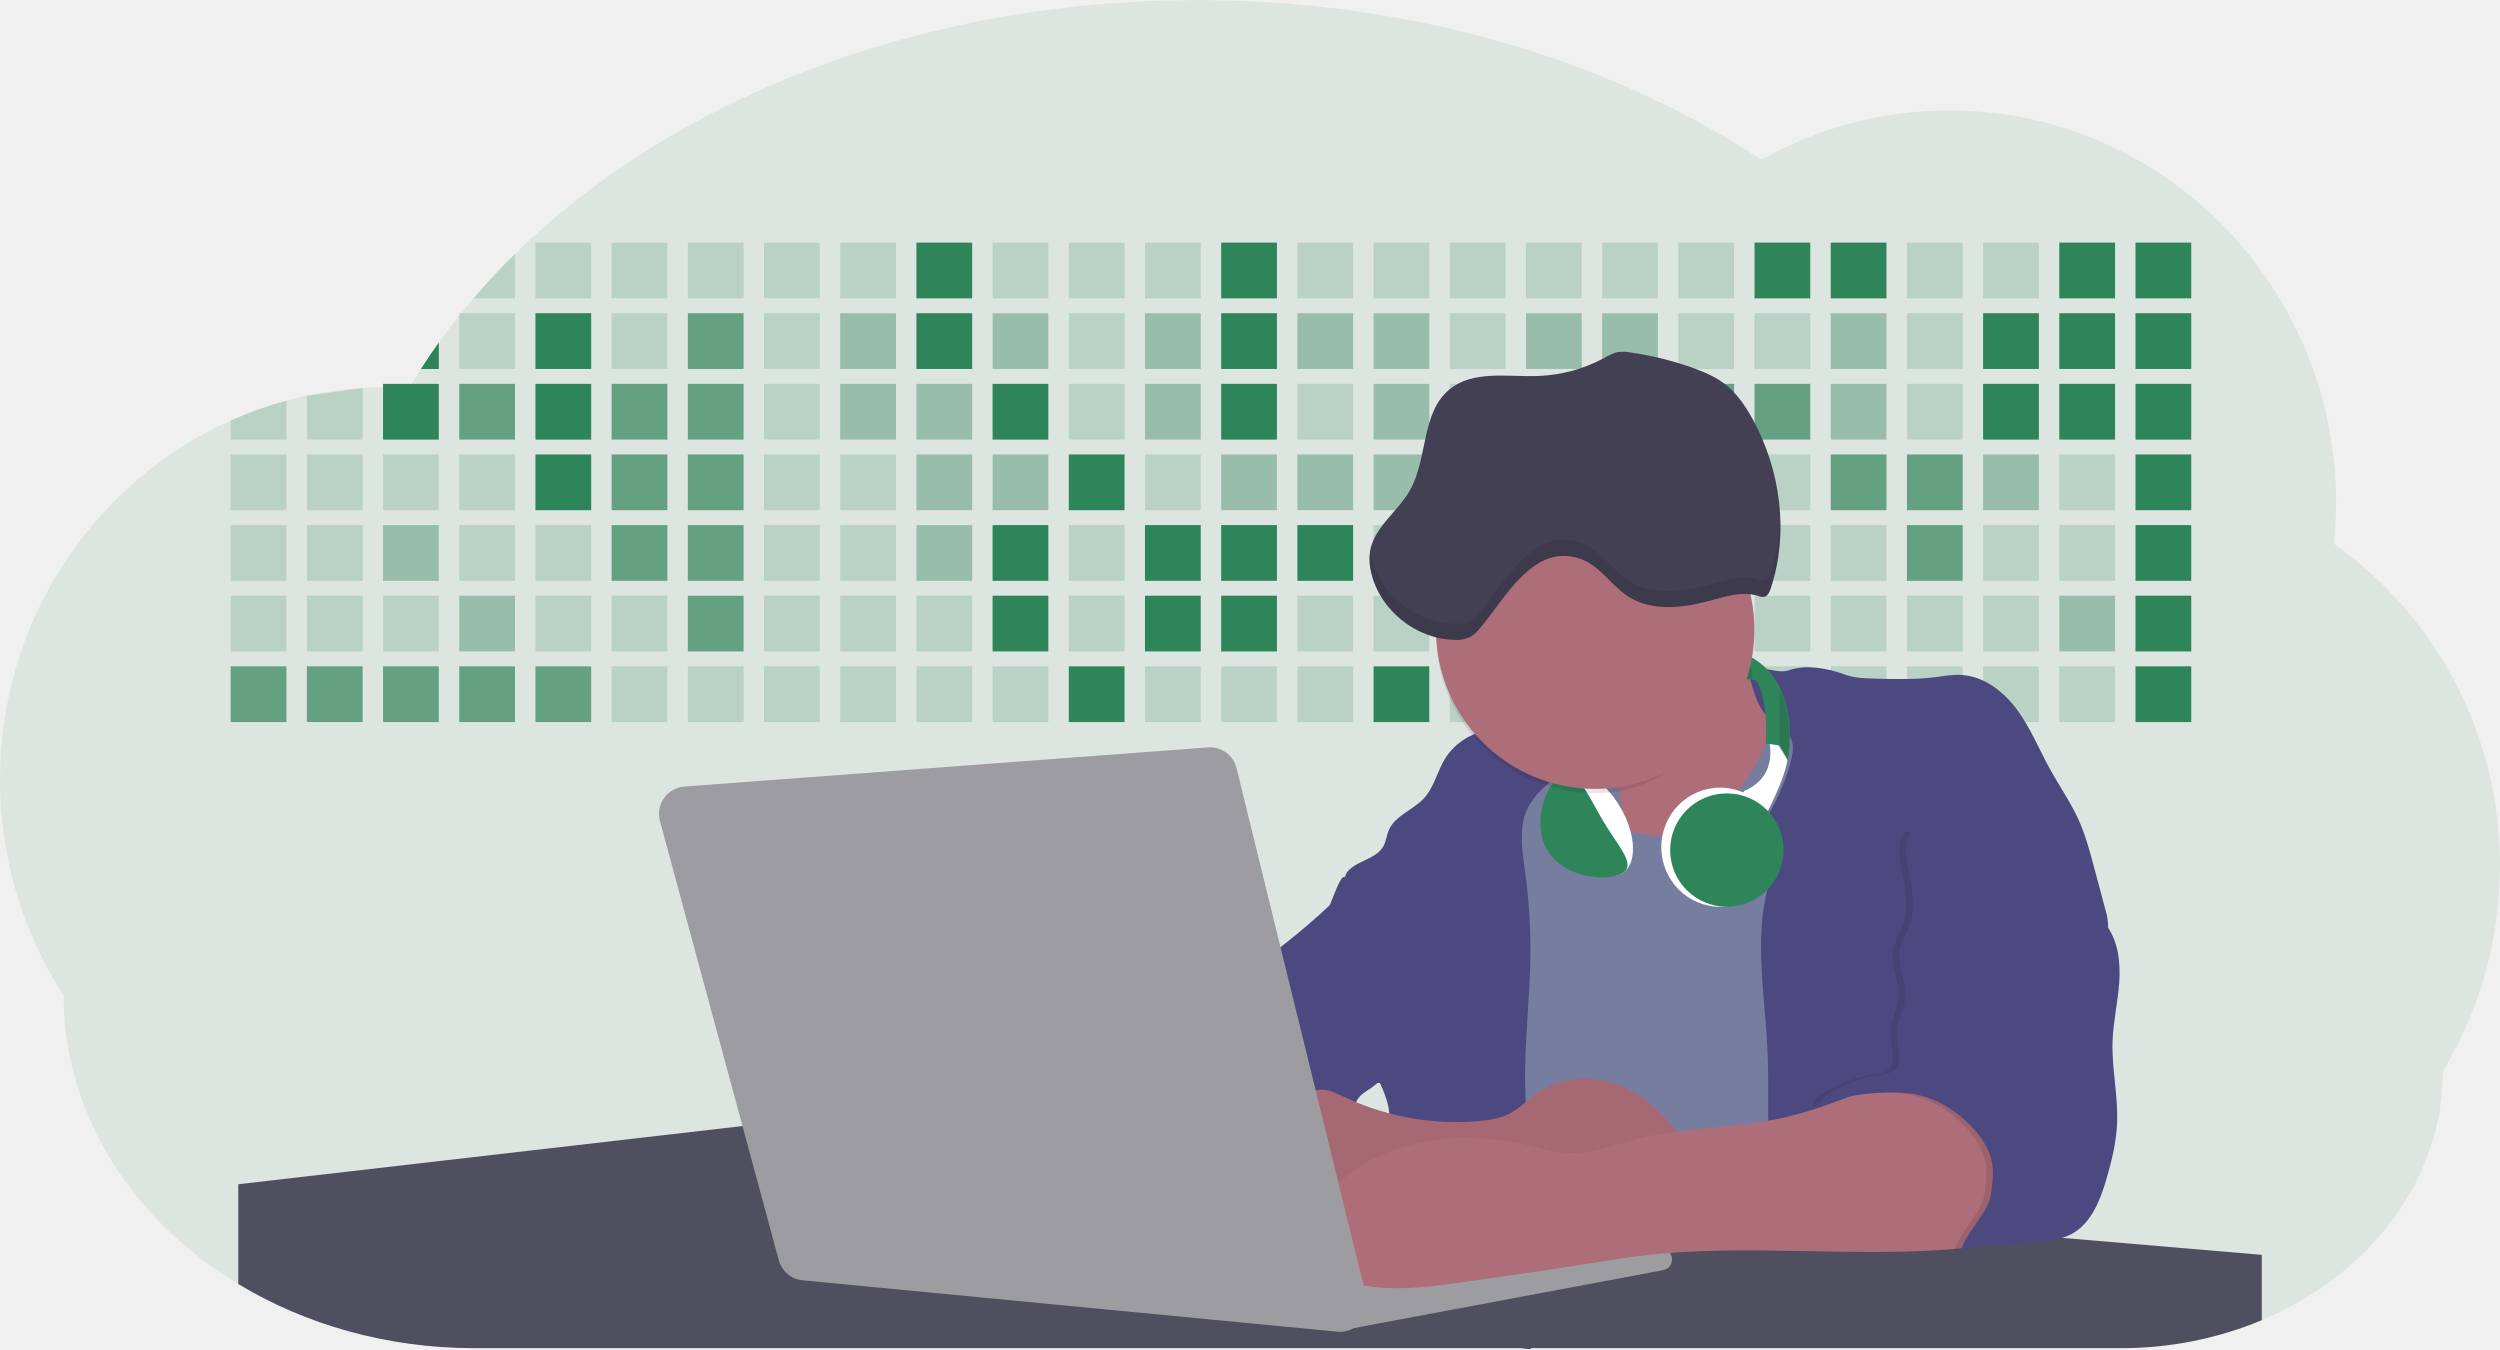
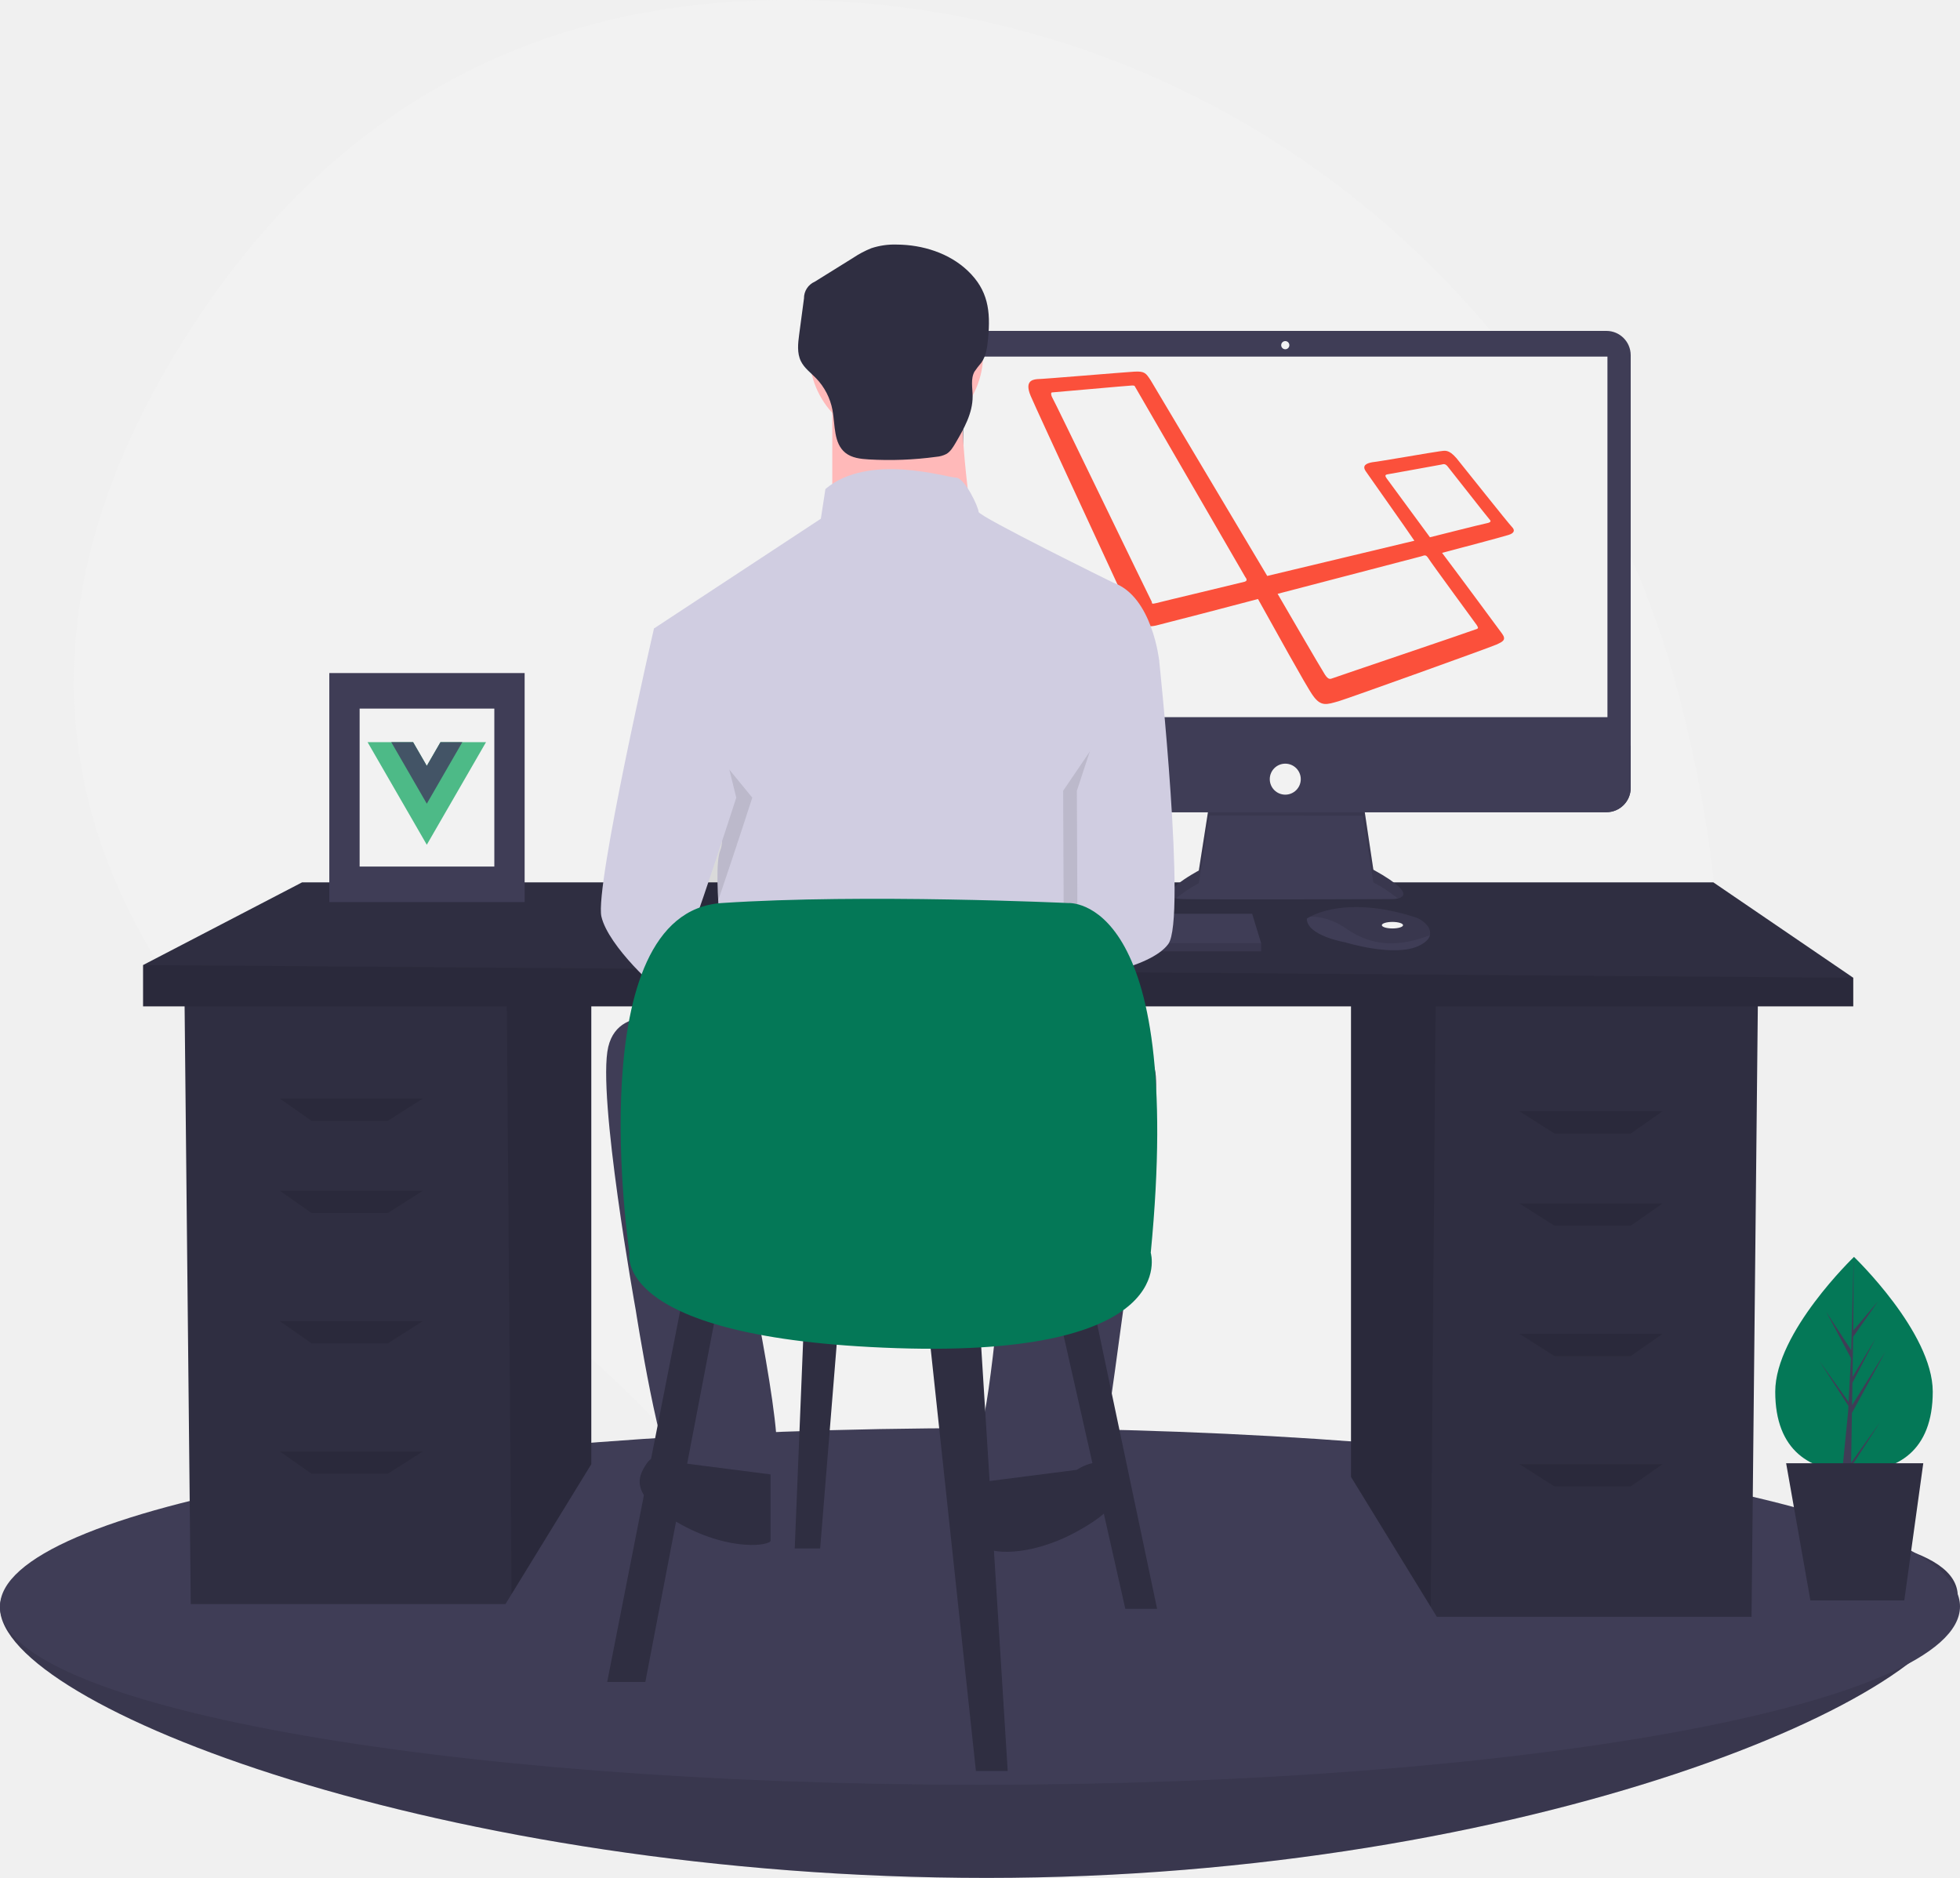
- <svg xmlns="http://www.w3.org/2000/svg" id="aa7bae02-e79e-4d6b-a496-aba15f39787c" data-name="Layer 1" width="1144" height="617.32" viewBox="0 0 1144 617.32">
-   <path d="M1172,537.57a181.92,181.92,0,0,1-6.85,49.6,180.06,180.06,0,0,1-19.27,44.28c0,50.1-33.82,93.4-82.91,114a167.3,167.3,0,0,1-64.73,12.8H245.17c-40.25,0-77.55-10.86-108.14-29.36A185.76,185.76,0,0,1,112.2,711c-34-29.22-55.08-69.6-55.08-114.2A180.5,180.5,0,0,1,28,498.08c0-73.36,43.39-136.44,105.55-164.29a174.52,174.52,0,0,1,25.51-9.12q4.63-1.26,9.36-2.26a175.39,175.39,0,0,1,25.51-3.5q4.65-.29,9.35-.33H205c3.46,0,6.89.12,10.3.32l1.12-1.9q2.06-3.44,4.22-6.81,3.9-6.14,8.18-12.1,4.48-6.29,9.35-12.38l.83-1q2.76-3.44,5.64-6.8,9-10.49,19-20.35c72.11-70.68,185.08-116.18,312.08-116.18,98.82,0,189.15,27.55,258.34,73.07A174.18,174.18,0,0,1,920,191.86c97.74,0,177,80.37,177,179.51a184.9,184.9,0,0,1-1,18.78A180,180,0,0,1,1172,537.57Z" transform="translate(-28 -141.34)" fill="#2f855a" opacity="0.1" />
-   <path d="M263.66,257.52v20.35h-19Q253.59,267.39,263.66,257.52Z" transform="translate(-28 -141.34)" fill="#2f855a" opacity="0.2" />
-   <rect x="245.02" y="111.02" width="25.51" height="25.51" fill="#2f855a" opacity="0.2" />
-   <rect x="279.88" y="111.02" width="25.51" height="25.51" fill="#2f855a" opacity="0.2" />
-   <rect x="314.75" y="111.02" width="25.51" height="25.51" fill="#2f855a" opacity="0.2" />
-   <rect x="349.61" y="111.02" width="25.51" height="25.51" fill="#2f855a" opacity="0.2" />
-   <rect x="384.48" y="111.02" width="25.51" height="25.51" fill="#2f855a" opacity="0.2" />
-   <rect x="419.35" y="111.02" width="25.51" height="25.51" fill="#2f855a" />
-   <rect x="454.21" y="111.02" width="25.51" height="25.51" fill="#2f855a" opacity="0.2" />
-   <rect x="489.08" y="111.02" width="25.51" height="25.51" fill="#2f855a" opacity="0.2" />
-   <rect x="523.94" y="111.02" width="25.51" height="25.51" fill="#2f855a" opacity="0.2" />
-   <rect x="558.81" y="111.02" width="25.51" height="25.51" fill="#2f855a" />
-   <rect x="593.68" y="111.02" width="25.51" height="25.51" fill="#2f855a" opacity="0.2" />
-   <rect x="628.54" y="111.02" width="25.51" height="25.51" fill="#2f855a" opacity="0.2" />
-   <rect x="663.41" y="111.02" width="25.51" height="25.51" fill="#2f855a" opacity="0.2" />
-   <rect x="698.28" y="111.02" width="25.51" height="25.51" fill="#2f855a" opacity="0.2" />
-   <rect x="733.14" y="111.02" width="25.51" height="25.51" fill="#2f855a" opacity="0.2" />
-   <rect x="768.01" y="111.02" width="25.51" height="25.51" fill="#2f855a" opacity="0.2" />
-   <rect x="802.87" y="111.02" width="25.51" height="25.51" fill="#2f855a" />
-   <rect x="837.74" y="111.02" width="25.51" height="25.51" fill="#2f855a" />
-   <rect x="872.61" y="111.02" width="25.51" height="25.51" fill="#2f855a" opacity="0.2" />
-   <rect x="907.47" y="111.02" width="25.51" height="25.51" fill="#2f855a" opacity="0.2" />
-   <rect x="942.34" y="111.02" width="25.51" height="25.51" fill="#2f855a" />
-   <rect x="977.2" y="111.02" width="25.51" height="25.51" fill="#2f855a" />
-   <path d="M228.8,298.08v12.1h-8.18Q224.52,304,228.8,298.08Z" transform="translate(-28 -141.34)" fill="#2f855a" />
-   <rect x="210.15" y="143.33" width="25.51" height="25.51" fill="#2f855a" opacity="0.2" />
-   <rect x="245.02" y="143.33" width="25.51" height="25.51" fill="#2f855a" />
-   <rect x="279.88" y="143.33" width="25.51" height="25.51" fill="#2f855a" opacity="0.2" />
-   <rect x="314.75" y="143.33" width="25.51" height="25.51" fill="#2f855a" opacity="0.7" />
-   <rect x="349.61" y="143.33" width="25.51" height="25.51" fill="#2f855a" opacity="0.2" />
-   <rect x="384.48" y="143.33" width="25.51" height="25.51" fill="#2f855a" opacity="0.4" />
-   <rect x="419.35" y="143.33" width="25.51" height="25.51" fill="#2f855a" />
-   <rect x="454.21" y="143.33" width="25.51" height="25.51" fill="#2f855a" opacity="0.4" />
-   <rect x="489.08" y="143.33" width="25.51" height="25.51" fill="#2f855a" opacity="0.2" />
-   <rect x="523.94" y="143.33" width="25.51" height="25.51" fill="#2f855a" opacity="0.4" />
-   <rect x="558.81" y="143.33" width="25.51" height="25.51" fill="#2f855a" />
-   <rect x="593.68" y="143.33" width="25.51" height="25.51" fill="#2f855a" opacity="0.4" />
-   <rect x="628.54" y="143.33" width="25.51" height="25.51" fill="#2f855a" opacity="0.4" />
-   <rect x="663.41" y="143.33" width="25.51" height="25.51" fill="#2f855a" opacity="0.2" />
-   <rect x="698.28" y="143.33" width="25.51" height="25.51" fill="#2f855a" opacity="0.4" />
-   <rect x="733.14" y="143.33" width="25.51" height="25.51" fill="#2f855a" opacity="0.4" />
-   <rect x="768.01" y="143.33" width="25.51" height="25.51" fill="#2f855a" opacity="0.2" />
-   <rect x="802.87" y="143.33" width="25.51" height="25.51" fill="#2f855a" opacity="0.2" />
-   <rect x="837.74" y="143.33" width="25.51" height="25.51" fill="#2f855a" opacity="0.4" />
-   <rect x="872.61" y="143.33" width="25.51" height="25.51" fill="#2f855a" opacity="0.2" />
-   <rect x="907.47" y="143.33" width="25.51" height="25.51" fill="#2f855a" />
-   <rect x="942.34" y="143.33" width="25.51" height="25.51" fill="#2f855a" />
-   <rect x="977.2" y="143.33" width="25.51" height="25.51" fill="#2f855a" />
-   <path d="M159.06,324.67V342.5H133.55v-8.71A174.52,174.52,0,0,1,159.06,324.67Z" transform="translate(-28 -141.34)" fill="#2f855a" opacity="0.2" />
-   <polygon points="165.93 177.57 165.93 201.16 140.42 201.16 140.42 181.07 165.93 177.57" fill="#2f855a" opacity="0.2" />
-   <rect x="175.28" y="175.65" width="25.51" height="25.51" fill="#2f855a" />
-   <rect x="210.15" y="175.65" width="25.51" height="25.51" fill="#2f855a" opacity="0.7" />
-   <rect x="245.02" y="175.65" width="25.51" height="25.51" fill="#2f855a" />
-   <rect x="279.88" y="175.65" width="25.51" height="25.51" fill="#2f855a" opacity="0.7" />
-   <rect x="314.75" y="175.65" width="25.51" height="25.51" fill="#2f855a" opacity="0.7" />
-   <rect x="349.61" y="175.65" width="25.51" height="25.51" fill="#2f855a" opacity="0.2" />
-   <rect x="384.48" y="175.65" width="25.51" height="25.51" fill="#2f855a" opacity="0.4" />
-   <rect x="419.35" y="175.65" width="25.51" height="25.51" fill="#2f855a" opacity="0.4" />
-   <rect x="454.21" y="175.65" width="25.51" height="25.51" fill="#2f855a" />
-   <rect x="489.08" y="175.65" width="25.51" height="25.51" fill="#2f855a" opacity="0.2" />
-   <rect x="523.94" y="175.65" width="25.51" height="25.51" fill="#2f855a" opacity="0.4" />
-   <rect x="558.81" y="175.65" width="25.51" height="25.51" fill="#2f855a" />
-   <rect x="593.68" y="175.65" width="25.51" height="25.51" fill="#2f855a" opacity="0.2" />
-   <rect x="628.54" y="175.65" width="25.51" height="25.51" fill="#2f855a" opacity="0.4" />
-   <rect x="663.41" y="175.65" width="25.51" height="25.51" fill="#2f855a" opacity="0.2" />
-   <rect x="698.28" y="175.65" width="25.51" height="25.51" fill="#2f855a" />
-   <rect x="733.14" y="175.65" width="25.51" height="25.51" fill="#2f855a" opacity="0.2" />
-   <rect x="768.01" y="175.65" width="25.51" height="25.51" fill="#2f855a" opacity="0.7" />
-   <rect x="802.87" y="175.65" width="25.51" height="25.51" fill="#2f855a" opacity="0.7" />
-   <rect x="837.74" y="175.65" width="25.51" height="25.51" fill="#2f855a" opacity="0.4" />
-   <rect x="872.61" y="175.65" width="25.51" height="25.51" fill="#2f855a" opacity="0.2" />
-   <rect x="907.47" y="175.65" width="25.51" height="25.51" fill="#2f855a" />
-   <rect x="942.34" y="175.65" width="25.51" height="25.51" fill="#2f855a" />
-   <rect x="977.2" y="175.65" width="25.51" height="25.51" fill="#2f855a" />
-   <rect x="105.55" y="207.96" width="25.51" height="25.51" fill="#2f855a" opacity="0.2" />
-   <rect x="140.42" y="207.96" width="25.51" height="25.51" fill="#2f855a" opacity="0.2" />
-   <rect x="175.28" y="207.96" width="25.51" height="25.51" fill="#2f855a" opacity="0.2" />
-   <rect x="210.15" y="207.96" width="25.51" height="25.51" fill="#2f855a" opacity="0.2" />
-   <rect x="245.02" y="207.96" width="25.51" height="25.51" fill="#2f855a" />
-   <rect x="279.88" y="207.96" width="25.51" height="25.51" fill="#2f855a" opacity="0.7" />
-   <rect x="314.75" y="207.96" width="25.51" height="25.51" fill="#2f855a" opacity="0.7" />
-   <rect x="349.61" y="207.96" width="25.51" height="25.51" fill="#2f855a" opacity="0.2" />
-   <rect x="384.48" y="207.96" width="25.51" height="25.51" fill="#2f855a" opacity="0.2" />
-   <rect x="419.35" y="207.96" width="25.51" height="25.51" fill="#2f855a" opacity="0.4" />
-   <rect x="454.21" y="207.96" width="25.51" height="25.51" fill="#2f855a" opacity="0.4" />
-   <rect x="489.08" y="207.96" width="25.51" height="25.51" fill="#2f855a" />
-   <rect x="523.94" y="207.96" width="25.51" height="25.51" fill="#2f855a" opacity="0.2" />
-   <rect x="558.81" y="207.96" width="25.51" height="25.51" fill="#2f855a" opacity="0.4" />
-   <rect x="593.68" y="207.96" width="25.51" height="25.51" fill="#2f855a" opacity="0.4" />
-   <rect x="628.54" y="207.96" width="25.51" height="25.51" fill="#2f855a" opacity="0.4" />
-   <rect x="663.41" y="207.96" width="25.51" height="25.51" fill="#2f855a" opacity="0.4" />
-   <rect x="698.28" y="207.96" width="25.51" height="25.51" fill="#2f855a" opacity="0.2" />
-   <rect x="733.14" y="207.96" width="25.51" height="25.51" fill="#2f855a" opacity="0.2" />
-   <rect x="768.01" y="207.96" width="25.51" height="25.51" fill="#2f855a" opacity="0.2" />
-   <rect x="802.87" y="207.96" width="25.51" height="25.51" fill="#2f855a" opacity="0.2" />
-   <rect x="837.74" y="207.96" width="25.51" height="25.51" fill="#2f855a" opacity="0.7" />
-   <rect x="872.61" y="207.96" width="25.51" height="25.51" fill="#2f855a" opacity="0.7" />
-   <rect x="907.47" y="207.96" width="25.51" height="25.51" fill="#2f855a" opacity="0.4" />
-   <rect x="942.34" y="207.96" width="25.51" height="25.51" fill="#2f855a" opacity="0.2" />
-   <rect x="977.2" y="207.96" width="25.51" height="25.51" fill="#2f855a" />
-   <rect x="105.55" y="240.28" width="25.51" height="25.51" fill="#2f855a" opacity="0.2" />
-   <rect x="140.42" y="240.28" width="25.51" height="25.51" fill="#2f855a" opacity="0.2" />
-   <rect x="175.28" y="240.28" width="25.51" height="25.51" fill="#2f855a" opacity="0.4" />
-   <rect x="210.15" y="240.28" width="25.51" height="25.51" fill="#2f855a" opacity="0.2" />
-   <rect x="245.02" y="240.28" width="25.51" height="25.51" fill="#2f855a" opacity="0.2" />
-   <rect x="279.88" y="240.28" width="25.51" height="25.51" fill="#2f855a" opacity="0.7" />
-   <rect x="314.75" y="240.28" width="25.51" height="25.51" fill="#2f855a" opacity="0.7" />
-   <rect x="349.61" y="240.28" width="25.51" height="25.51" fill="#2f855a" opacity="0.2" />
-   <rect x="384.48" y="240.28" width="25.51" height="25.51" fill="#2f855a" opacity="0.2" />
-   <rect x="419.35" y="240.28" width="25.51" height="25.51" fill="#2f855a" opacity="0.4" />
-   <rect x="454.21" y="240.28" width="25.51" height="25.51" fill="#2f855a" />
-   <rect x="489.08" y="240.28" width="25.51" height="25.51" fill="#2f855a" opacity="0.2" />
-   <rect x="523.94" y="240.28" width="25.51" height="25.51" fill="#2f855a" />
-   <rect x="558.81" y="240.28" width="25.51" height="25.51" fill="#2f855a" />
-   <rect x="593.68" y="240.28" width="25.51" height="25.51" fill="#2f855a" />
-   <rect x="628.54" y="240.28" width="25.51" height="25.51" fill="#2f855a" opacity="0.2" />
-   <rect x="663.41" y="240.28" width="25.51" height="25.51" fill="#2f855a" />
-   <rect x="698.28" y="240.28" width="25.51" height="25.51" fill="#2f855a" opacity="0.2" />
-   <rect x="733.14" y="240.28" width="25.51" height="25.51" fill="#2f855a" opacity="0.2" />
-   <rect x="768.01" y="240.28" width="25.51" height="25.51" fill="#2f855a" opacity="0.2" />
-   <rect x="802.87" y="240.28" width="25.51" height="25.51" fill="#2f855a" opacity="0.2" />
-   <rect x="837.74" y="240.28" width="25.51" height="25.51" fill="#2f855a" opacity="0.2" />
-   <rect x="872.61" y="240.28" width="25.51" height="25.51" fill="#2f855a" opacity="0.7" />
-   <rect x="907.47" y="240.28" width="25.51" height="25.51" fill="#2f855a" opacity="0.2" />
-   <rect x="942.34" y="240.28" width="25.51" height="25.51" fill="#2f855a" opacity="0.2" />
-   <rect x="977.2" y="240.28" width="25.51" height="25.51" fill="#2f855a" />
-   <rect x="105.55" y="272.59" width="25.51" height="25.51" fill="#2f855a" opacity="0.2" />
-   <rect x="140.42" y="272.59" width="25.51" height="25.51" fill="#2f855a" opacity="0.2" />
-   <rect x="175.28" y="272.59" width="25.51" height="25.51" fill="#2f855a" opacity="0.2" />
-   <rect x="210.15" y="272.59" width="25.51" height="25.51" fill="#2f855a" opacity="0.4" />
-   <rect x="245.02" y="272.59" width="25.51" height="25.51" fill="#2f855a" opacity="0.2" />
-   <rect x="279.88" y="272.59" width="25.51" height="25.51" fill="#2f855a" opacity="0.2" />
-   <rect x="314.75" y="272.59" width="25.51" height="25.51" fill="#2f855a" opacity="0.7" />
-   <rect x="349.61" y="272.59" width="25.51" height="25.51" fill="#2f855a" opacity="0.2" />
-   <rect x="384.48" y="272.59" width="25.51" height="25.51" fill="#2f855a" opacity="0.2" />
-   <rect x="419.35" y="272.59" width="25.51" height="25.51" fill="#2f855a" opacity="0.2" />
-   <rect x="454.21" y="272.59" width="25.51" height="25.51" fill="#2f855a" />
-   <rect x="489.08" y="272.59" width="25.51" height="25.51" fill="#2f855a" opacity="0.2" />
-   <rect x="523.94" y="272.59" width="25.51" height="25.51" fill="#2f855a" />
-   <rect x="558.81" y="272.59" width="25.51" height="25.51" fill="#2f855a" />
-   <rect x="593.68" y="272.59" width="25.51" height="25.51" fill="#2f855a" opacity="0.2" />
-   <rect x="628.54" y="272.59" width="25.51" height="25.51" fill="#2f855a" opacity="0.2" />
-   <rect x="663.41" y="272.59" width="25.51" height="25.51" fill="#2f855a" opacity="0.2" />
-   <rect x="698.28" y="272.59" width="25.51" height="25.51" fill="#2f855a" opacity="0.2" />
-   <rect x="733.14" y="272.59" width="25.51" height="25.51" fill="#2f855a" opacity="0.2" />
-   <rect x="768.01" y="272.59" width="25.51" height="25.51" fill="#2f855a" opacity="0.2" />
-   <rect x="802.87" y="272.59" width="25.51" height="25.51" fill="#2f855a" opacity="0.2" />
-   <rect x="837.74" y="272.59" width="25.51" height="25.51" fill="#2f855a" opacity="0.2" />
-   <rect x="872.61" y="272.59" width="25.51" height="25.51" fill="#2f855a" opacity="0.2" />
-   <rect x="907.47" y="272.59" width="25.51" height="25.51" fill="#2f855a" opacity="0.2" />
-   <rect x="942.34" y="272.59" width="25.51" height="25.51" fill="#2f855a" opacity="0.4" />
-   <rect x="977.2" y="272.59" width="25.51" height="25.51" fill="#2f855a" />
-   <rect x="105.55" y="304.91" width="25.51" height="25.51" fill="#2f855a" opacity="0.7" />
-   <rect x="140.42" y="304.91" width="25.51" height="25.51" fill="#2f855a" opacity="0.7" />
-   <rect x="175.28" y="304.91" width="25.51" height="25.51" fill="#2f855a" opacity="0.7" />
-   <rect x="210.15" y="304.91" width="25.51" height="25.51" fill="#2f855a" opacity="0.7" />
-   <rect x="245.02" y="304.91" width="25.51" height="25.51" fill="#2f855a" opacity="0.7" />
-   <rect x="279.88" y="304.91" width="25.51" height="25.51" fill="#2f855a" opacity="0.2" />
-   <rect x="314.75" y="304.91" width="25.51" height="25.51" fill="#2f855a" opacity="0.2" />
-   <rect x="349.61" y="304.91" width="25.51" height="25.51" fill="#2f855a" opacity="0.2" />
-   <rect x="384.48" y="304.91" width="25.51" height="25.51" fill="#2f855a" opacity="0.2" />
-   <rect x="419.35" y="304.91" width="25.51" height="25.51" fill="#2f855a" opacity="0.2" />
-   <rect x="454.21" y="304.91" width="25.51" height="25.51" fill="#2f855a" opacity="0.2" />
-   <rect x="489.08" y="304.91" width="25.51" height="25.51" fill="#2f855a" />
-   <rect x="523.94" y="304.91" width="25.51" height="25.51" fill="#2f855a" opacity="0.2" />
-   <rect x="558.81" y="304.91" width="25.51" height="25.51" fill="#2f855a" opacity="0.2" />
-   <rect x="593.68" y="304.91" width="25.51" height="25.51" fill="#2f855a" opacity="0.2" />
-   <rect x="628.54" y="304.91" width="25.51" height="25.51" fill="#2f855a" />
-   <rect x="663.41" y="304.91" width="25.51" height="25.51" fill="#2f855a" opacity="0.2" />
-   <rect x="698.28" y="304.91" width="25.51" height="25.51" fill="#2f855a" opacity="0.2" />
-   <rect x="733.14" y="304.91" width="25.51" height="25.51" fill="#2f855a" opacity="0.2" />
-   <rect x="768.01" y="304.91" width="25.51" height="25.51" fill="#2f855a" opacity="0.2" />
-   <rect x="802.87" y="304.91" width="25.51" height="25.51" fill="#2f855a" opacity="0.2" />
-   <rect x="837.74" y="304.91" width="25.51" height="25.51" fill="#2f855a" opacity="0.2" />
-   <rect x="872.61" y="304.91" width="25.51" height="25.51" fill="#2f855a" opacity="0.2" />
-   <rect x="907.47" y="304.91" width="25.51" height="25.51" fill="#2f855a" opacity="0.2" />
-   <rect x="942.34" y="304.91" width="25.51" height="25.51" fill="#2f855a" opacity="0.2" />
-   <rect x="977.2" y="304.91" width="25.51" height="25.51" fill="#2f855a" />
-   <circle cx="734.52" cy="363.89" r="34.87" fill="#767d9f" />
-   <path d="M760.71,460.87q5.22,22.78,8.86,45.9c.73,4.58,1.38,9.41-.28,13.74-1.39,3.61-4.22,6.43-6.44,9.59s-3.9,7.21-2.55,10.83,5.29,5.6,9.05,6.62c10.76,2.9,22.23.79,32.94-2.35a53.29,53.29,0,0,0,13.81-5.72c4.54-2.88,8.26-6.88,11.68-11,15.61-18.93,25.83-41.65,35.45-64.23a39.12,39.12,0,0,1-33.11-13.34c-3.94-4.63-6.83-11.08-4.61-16.74-6.51,3.57-14.24,3.81-21.25,6.25a75.49,75.49,0,0,0-12.5,6.15q-7.18,4.15-14.28,8.46C772.07,458.29,767,461.19,760.71,460.87Z" transform="translate(-28 -141.34)" fill="#ae6e79" />
-   <path d="M833.64,487.05c-6.11,11.89-14.06,23.32-25.41,30.4s-26.63,9-38,2c-5.6-3.42-9.84-8.62-14.73-13s-11-8.13-17.57-7.56c-7.24.63-12.91,6.28-17.76,11.69-7.36,8.22-14.47,16.79-19.68,26.52-10,18.7-12.37,40.56-11.93,61.76s3.51,42.29,3.58,63.49c.1,26.08-4.32,51.95-8.79,77.64,41.1-5.06,82.25,6,123.44,10.19,26.36,2.71,52.92,2.65,79.42,2.58,4.66,0,9.62-.12,13.5-2.7a18.2,18.2,0,0,0,5.59-6.64c3.66-6.75,5.13-14.45,6.15-22.06,2.59-19.22,2.67-38.68,2.74-58.08.18-47,.35-94.17-5.62-140.8-1.47-11.47-3.35-23-7.75-33.73s-11.58-20.6-21.62-26.35c-6.45-3.7-21.4-10.14-29-6.41C841.67,460.15,837.73,479.09,833.64,487.05Z" transform="translate(-28 -141.34)" fill="#767d9f" />
-   <path d="M836.68,619.77c-1.55-29-7.86-59.95,5.57-85.69,3.3-6.32-8.54-14.21-4.88-20.33a92.08,92.08,0,0,0,10.06-23.93c.76-2.89,1.37-5.95.65-8.85-1.33-5.29-6.56-8.44-11-11.66-4.9-3.56-7.42-14.41-9-20.28s12.57,1.2,18.26-.89c7.9-2.89,17.94-1.07,25.82,1.86,4.4,1.62,9.18,1.76,13.87,1.88,9.11.24,18.25.47,27.29-.65,4.06-.51,8.13-1.28,12.21-1.05,10.41.59,19.46,7.71,25.62,16.13s10.08,18.23,15.13,27.35c4.21,7.6,9.23,14.78,12.82,22.69,3.18,7,5.19,14.52,7.18,22l5.13,19.19a25.58,25.58,0,0,1,1.26,8.51c-.26,3.07-1.62,5.93-3,8.66A164.12,164.12,0,0,1,971,603.2c-10.79,13.23-23.89,25.16-30.3,41-2.5,6.17-3.89,12.73-5.16,19.27a707.94,707.94,0,0,0-10.9,79.15,174.2,174.2,0,0,0-36.52-12.21,177.61,177.61,0,0,0-19-3c-5.59-.58-12.8.52-18.12-1-8.9-2.53-9.88-17.58-11.23-25.46-2.16-12.55-2.59-25.32-2.67-38C837,648.53,837.45,634.14,836.68,619.77Z" transform="translate(-28 -141.34)" fill="#4c4981" />
-   <path d="M641.23,565.54c4.21,24,8.85,48.07,18,70.62-.23.22-.46.42-.69.62-.81.69-1.65,1.34-2.53,2-2.05,1.44-4.3,2.66-6,4.54a8,8,0,0,0-1.5,2.45,5.48,5.48,0,0,0,0,4.47c-4.77,2.11-10.31,1.46-15.66,1.26-4.61-.17-9.08,0-12.78,2.53-5.14,3.54-6.69,10.34-7.52,16.52q-.46,3.38-.79,6.77-.32,3.15-.52,6.32a188.61,188.61,0,0,0-.19,21q.08,1.92.21,3.84c-16.34-.39-31.23-8.91-45.32-17.19-3.22-1.89-6.54-3.88-8.63-7A15.8,15.8,0,0,1,555,674c0-.51.09-1,.16-1.52a41.58,41.58,0,0,1,2.29-8.68,107.2,107.2,0,0,1,19.19-32.65c3.58-4.18,7.61-8.27,9.28-13.52.73-2.29,1-4.72,1.74-7,3.32-9.88,15.3-14.55,19.4-24.14,1-2.29,1.46-4.8,2.7-7a17.63,17.63,0,0,1,4.25-4.75c.73-.61,1.49-1.2,2.24-1.79q10.54-8.26,20.31-17.45,1.82-1.71,3.6-3.46A59.48,59.48,0,0,0,641.23,565.54Z" transform="translate(-28 -141.34)" fill="#4c4981" />
-   <path d="M742,494.56c-1.44,1.52-3,2.95-4.53,4.37l-.41.37-1.62,1.5a39,39,0,0,0-7.55,8.79l-.17.28c-5.1,9.13-3.21,20.37-1.79,30.74a261.55,261.55,0,0,1,2.37,39c-.26,18-2.38,35.88-2.42,53.86,0,4.08.09,8.15.27,12.23.29,6.63.79,13.25,1.39,19.87.65,7.26,1.43,14.51,2.16,21.76.58,5.61,1.13,11.21,1.59,16.81.23,2.9.45,5.79.63,8.69.21,3.4.38,6.81.48,10.21h0c.07,2.16.11,4.31.11,6.47,0,1.23,0,2.45,0,3.67q0,3.51-.19,7-.2,4.49-.61,9c-.31,3.27-.86,6.84-3.16,9.14-.14.14-.29.27-.44.4l-3.24-.4a332.72,332.72,0,0,0-67.3-1.2c.49-3.38.94-6.75,1.38-10.14.2-1.6.4-3.21.59-4.82q.33-2.76.63-5.52c.23-2,.44-4,.64-6q.78-7.73,1.37-15.47.87-11.29,1.32-22.62.22-5.41.34-10.83.17-6.72.16-13.45,0-6.54-.11-13.1c0-1.44-.06-2.88-.18-4.31a27.35,27.35,0,0,0-.53-3.83,49.87,49.87,0,0,0-3-8.48c-.22-.52-.43-1-.64-1.55-.12-.27-.23-.55-.34-.82,5.76-5.13,9.86-12,13.8-18.76,6.39-10.89,12.93-22.26,14-34.84s-5.18-26.71-17.2-30.55c-3.27-1-6.73-1.28-10.1-1.87-3.18-.56-9.81-1.83-13.49-4.11q-3,3.08-6,6.05a22.15,22.15,0,0,1,2.17-8.71l1.42.07a2.71,2.71,0,0,1-.16-1c0-1.07.74-2.28,2.32-3.62,4.71-4,12.12-4.89,15.09-10.3,1.24-2.25,1.45-4.93,2.45-7.29,2.87-6.73,11.11-9.21,16.07-14.59s6.2-13,10.21-19a28.62,28.62,0,0,1,12-10c.4-.19.81-.38,1.22-.55,8.3-3.55,18.16-4.36,26.76-4.34,3.34,0,12,.1,16.24,1.79a5.32,5.32,0,0,1,1.85,1.13C752.37,480.61,745.34,491,742,494.56Z" transform="translate(-28 -141.34)" fill="#4c4981" />
-   <path d="M642.72,542.69a60.88,60.88,0,0,1,46.74,4.87c7.2,4,13.66,9.58,17.62,16.78,5.95,10.8,5.69,23.82,5.27,36.15-.21,6.17-.48,12.56-3.2,18.1C706,625,700.06,629.4,694,633a42.24,42.24,0,0,1-12.32,5.33c-6.72,1.46-13.7.22-20.47-1-7.36-1.36-15.26-3-20.37-8.48-3-3.18-4.64-7.31-6.26-11.35q-3.49-8.75-7-17.48c-4.05-10.11-5.42-18.52-.07-28.37,2.43-4.49,5.4-8.69,7.8-13.21C636.51,556.14,640.81,543.28,642.72,542.69Z" transform="translate(-28 -141.34)" fill="#4c4981" />
-   <path d="M1063,715.56v29.9a167.3,167.3,0,0,1-64.73,12.8H728.58c-.14.14-.29.27-.44.4l-3.24-.4H245.17c-40.25,0-77.55-10.86-108.14-29.36V683.25l230.72-26.63.18,0L502.29,668l34.77,3,18.06,1.53,37.38,3.17,19.23,1.63,28,2.38,3.94.33,20.18,1.71L691.23,684l38.5,3.26,64.18,5.45,45.15,3.83,74.14,6.29,14.1,1.19,1.52.13,1.32.11,18.62,1.58,20.44,1.74,2.37.2Z" transform="translate(-28 -141.34)" fill="#504f60" />
-   <polygon points="764 573.12 474.86 523.77 463.65 580.46 596.19 596.33 637 601.44 749.26 579.33 764 573.12" fill="#9c9ca1" />
-   <path d="M642.33,739.94l144.86-27.23a5,5,0,0,1,5.94,4.93h0a5,5,0,0,1-4.09,4.93L647.57,749.06Z" transform="translate(-28 -141.34)" fill="#9c9ca1" />
-   <path d="M705.17,654.31c4.51-.42,9.08-1.13,13.14-3.13,5-2.49,8.89-6.78,13.52-9.94,10.18-7,23.8-7.94,35.47-3.92s21.41,12.63,28.23,22.91c4.53,6.85,7.93,15.59,4.73,23.15a30.51,30.51,0,0,1-4.12,6.44l-8.34,10.9a29,29,0,0,1-5.66,6.09c-3.12,2.27-7,3.2-10.82,3.76-10.15,1.48-20.48.64-30.71,1.32-17.57,1.17-34.73,6.83-52.34,6.64-10.12-.11-20.11-2.15-30-4.19l-43.77-9c-7.62-1.56-16.23-3.84-19.82-10.75-1.61-3.11-1.91-6.71-2.1-10.21-.52-9.64,0-20.36,6.68-27.31,6.28-6.52,16.21-8.58,23.71-13.4,9.18-5.91,12.21-4,21.89.44A120,120,0,0,0,705.17,654.31Z" transform="translate(-28 -141.34)" fill="#ae6e79" />
-   <path d="M705.17,654.31c4.51-.42,9.08-1.13,13.14-3.13,5-2.49,8.89-6.78,13.52-9.94,10.18-7,23.8-7.94,35.47-3.92s21.41,12.63,28.23,22.91c4.53,6.85,7.93,15.59,4.73,23.15a30.51,30.51,0,0,1-4.12,6.44l-8.34,10.9a29,29,0,0,1-5.66,6.09c-3.12,2.27-7,3.2-10.82,3.76-10.15,1.48-20.48.64-30.71,1.32-17.57,1.17-34.73,6.83-52.34,6.64-10.12-.11-20.11-2.15-30-4.19l-43.77-9c-7.62-1.56-16.23-3.84-19.82-10.75-1.61-3.11-1.91-6.71-2.1-10.21-.52-9.64,0-20.36,6.68-27.31,6.28-6.52,16.21-8.58,23.71-13.4,9.18-5.91,12.21-4,21.89.44A120,120,0,0,0,705.17,654.31Z" transform="translate(-28 -141.34)" opacity="0.05" />
-   <path d="M880.94,640.6c-12.28,4.75-24.63,9.52-37.49,12.35-21.56,4.75-44.12,4-65.51,9.43-11.3,2.88-22.53,7.52-34.14,6.58-5.19-.42-10.2-2-15.25-3.2-28.37-7-60.62-4.73-83.66,13.27-7.88,6.15-14.33,13.82-20.18,22a14.7,14.7,0,0,0,5.91,21.88A86.62,86.62,0,0,0,659,730.48c13.13,1.16,26.32-.7,39.38-2.56,19.38-2.75,38.77-5.51,58.1-8.6,6.94-1.11,13.88-2.26,20.86-3.14,50.23-6.35,101.37,1.37,151.73-3.93,5.09-.54,10.27-1.24,14.9-3.41,11.72-5.5,17.52-20,15.1-32.74s-11.76-23.33-23-29.83c-9.42-5.47-19.58-7.68-30.07-10C896.26,634,890.32,637,880.94,640.6Z" transform="translate(-28 -141.34)" fill="#ae6e79" />
-   <path d="M988.67,564.44c5.54,7.26,6.72,17,6.12,26.09s-2.76,18.08-3.08,27.21c-.44,12.52,2.58,25,2.07,37.48-.36,8.73-2.43,17.29-4.88,25.67-2.89,9.89-7.07,20.52-16.2,25.27-12.12,6.31-37.54,2.76-50.29,7.7,1.16-7.23,12.28-17.7,13.44-24.93.8-5,1.61-10.14.75-15.15-1.1-6.39-4.85-12.06-9.3-16.78-7.08-7.51-16.32-13.16-26.47-15s-35-.33-43.12,6.08c-1-6.62,17.6-13,24.14-14.43,3.26-.73,7-.32,9.61-2.39,5-3.92,1.37-11.73,1.61-18,.19-5,3.11-9.58,3.7-14.58,1-8-4.22-16.15-2.17-24,.76-2.9,2.45-5.45,3.62-8.21,3.56-8.45,2-18.09.1-27.07-1.18-5.64-2.33-12,.81-16.81,2.91-4.49,11.17,11.5,16.46,10.76,17.47-2.45,33.28-15.4,47.39-4.8,7.19,5.4,8.13,11,11,18.71C976.77,554.6,984,558.36,988.67,564.44Z" transform="translate(-28 -141.34)" opacity="0.1" />
-   <path d="M991.67,564.44c5.54,7.26,6.72,17,6.12,26.09s-2.76,18.08-3.08,27.21c-.44,12.52,2.58,25,2.07,37.48-.36,8.73-2.43,17.29-4.88,25.67-2.89,9.89-7.07,20.52-16.2,25.27-12.12,6.31-37.54,2.76-50.29,7.7,1.16-7.23,12.28-17.7,13.44-24.93.8-5,1.61-10.14.75-15.15-1.1-6.39-4.85-12.06-9.3-16.78-7.08-7.51-16.32-13.16-26.47-15s-35-.33-43.12,6.08c-1-6.62,17.6-13,24.14-14.43,3.26-.73,7-.32,9.61-2.39,5-3.92,1.37-11.73,1.61-18,.19-5,3.11-9.58,3.7-14.58,1-8-4.22-16.15-2.17-24,.76-2.9,2.45-5.45,3.62-8.21,3.56-8.45,2-18.09.1-27.07-1.18-5.64-2.33-12,.81-16.81,2.91-4.49,8.6-6.19,13.89-6.94a68.42,68.42,0,0,1,50,12.9c7.19,5.4,8.13,11,11,18.71C979.77,554.6,987,558.36,991.67,564.44Z" transform="translate(-28 -141.34)" fill="#4c4981" />
-   <path d="M330,517.06,384.37,718a12.55,12.55,0,0,0,10.91,9.21L640,750.72a12.54,12.54,0,0,0,13.38-15.48L593.84,492.86a12.54,12.54,0,0,0-13.12-9.51L341.13,501.27A12.54,12.54,0,0,0,330,517.06Z" transform="translate(-28 -141.34)" fill="#9c9ca1" />
-   <ellipse cx="787.11" cy="387.68" rx="26.9" ry="27.25" fill="#fff" />
-   <path d="M837.2,479.31s5.67,16.86-11.06,23.95L824,507l10.48,10.34S847.4,493.77,846,485.4C846,485.4,844,476.9,837.2,479.31Z" transform="translate(-28 -141.34)" fill="#fff" />
-   <circle cx="790.2" cy="388.99" r="25.94" fill="#2f855a" />
-   <path d="M846.13,489.23l-4.12-6.8-6-.85c1.28-22.39-4.53-29.06-4.53-29.06l-1.35-.13-5.88-.57-11.06-11.48v-3.26c15.54,1.85,24.13,9.23,28.77,17.88C850.16,470.14,846.13,489.23,846.13,489.23Z" transform="translate(-28 -141.34)" fill="#2f855a" />
-   <path d="M830.18,448.27v4.12l-5.88-.57-11.06-11.48S830.35,444.17,830.18,448.27Z" transform="translate(-28 -141.34)" stroke="#4c4981" stroke-miterlimit="10" opacity="0.1" />
-   <path d="M846.13,489.23l-4.12-6.8V455C850.16,470.14,846.13,489.23,846.13,489.23Z" transform="translate(-28 -141.34)" stroke="#4c4981" stroke-miterlimit="10" opacity="0.1" />
-   <ellipse cx="757.11" cy="518.2" rx="14.43" ry="26.32" transform="translate(-185.67 306.64) rotate(-30)" fill="#fff" />
-   <path d="M761,516c7.27,12.59,16.19,21,9.29,25s-27,2-34.27-10.6-.67-30,6.23-34S753.72,503.38,761,516Z" transform="translate(-28 -141.34)" fill="#2f855a" />
-   <path d="M825.73,425.3c0,40.23-27.53,79-67.76,79a72.85,72.85,0,0,1,0-145.7C798.2,358.64,825.73,385.06,825.73,425.3Z" transform="translate(-28 -141.34)" opacity="0.1" />
-   <circle cx="729.97" cy="288.15" r="72.85" fill="#ae6e79" />
-   <path d="M751.57,397.21c8.67,3.19,13.8,12.15,21.58,17.14,11,7,25.32,5.19,37.88,1.73,7-1.91,14.32-4.24,21.21-2.12a6,6,0,0,0,3.23.46c1.5-.43,2.24-2.09,2.73-3.57,8.52-25.4,4.69-54.17-8.17-77.67-3.32-6.06-7.3-11.92-12.78-16.13-4.32-3.31-9.4-5.48-14.52-7.33a145,145,0,0,0-28.88-7.13,17.94,17.94,0,0,0-5.27-.17c-2.41.39-4.57,1.69-6.72,2.85A68.78,68.78,0,0,1,732,313.38c-14,.53-30-2.77-40.79,6.21-13,10.77-9.76,31.78-18.19,46.4-5.58,9.67-16.34,16.69-18.11,27.7a25.57,25.57,0,0,0,.63,10.07c4.12,16.94,20.52,30.06,38,30.37a14.42,14.42,0,0,0,7.76-1.59,17.55,17.55,0,0,0,4.09-3.89C716.84,415.09,729.94,389.25,751.57,397.21Z" transform="translate(-28 -141.34)" fill="#444053" />
-   <path d="M838.2,403.48c-.49,1.48-1.23,3.14-2.73,3.57a6,6,0,0,1-3.23-.46c-6.89-2.12-14.25.21-21.2,2.12-12.57,3.46-26.92,5.31-37.88-1.73-7.79-5-12.91-14-21.59-17.14-21.63-8-34.73,17.88-46.21,31.44a17.55,17.55,0,0,1-4.09,3.89,14.42,14.42,0,0,1-7.76,1.59c-17.42-.31-33.83-13.43-38-30.37-.23-1-.43-2-.58-3,0,.09,0,.17-.05.26a25.57,25.57,0,0,0,.63,10.07c4.12,16.94,20.53,30.06,38,30.37a14.42,14.42,0,0,0,7.76-1.59,17.55,17.55,0,0,0,4.09-3.89c11.48-13.56,24.58-39.4,46.21-31.44,8.68,3.19,13.8,12.15,21.59,17.14,11,7,25.31,5.19,37.88,1.73,7-1.91,14.31-4.24,21.2-2.12a6,6,0,0,0,3.23.46c1.5-.43,2.24-2.09,2.73-3.57a90.29,90.29,0,0,0,4.48-32.26A88.8,88.8,0,0,1,838.2,403.48Z" transform="translate(-28 -141.34)" opacity="0.1" />
+ <svg xmlns="http://www.w3.org/2000/svg" data-name="Layer 1" width="863" height="826.714" viewBox="0 0 863 826.714">
+   <path d="M908.585,346.03C863.668,169.408,708.468,41.912,526.296,36.799,429.988,34.095,328.644,66.036,254.859,177.81c-131.9,199.808,8.106,337.882,105.713,403.492a610.758,610.758,0,0,1,126.241,113.465c65.931,78.238,192.767,175.459,343.823,23.128C940.122,607.486,938.503,463.677,908.585,346.03Z" transform="translate(-168.5 -36.64287)" fill="#f2f2f2" />
+   <path d="M1030.5,739.357c0,43.354-189.189,124-427.5,124s-434.5-75.646-434.5-119,196.189-38,434.5-38S1030.5,696.003,1030.5,739.357Z" transform="translate(-168.5 -36.64287)" fill="#3f3d56" />
+   <path d="M1030.5,739.357c0,43.354-189.189,124-427.5,124s-434.5-75.646-434.5-119,196.189-38,434.5-38S1030.5,696.003,1030.5,739.357Z" transform="translate(-168.5 -36.64287)" opacity="0.1" />
+   <ellipse cx="431.5" cy="707.214" rx="431.5" ry="78.5" fill="#3f3d56" />
+   <polygon points="594.859 440.238 594.859 650.182 629.976 707.413 632.649 711.766 771.212 711.766 774.011 440.238 594.859 440.238" fill="#2f2e41" />
+   <polygon points="594.859 440.238 594.859 650.182 629.976 707.413 632.131 440.238 594.859 440.238" opacity="0.1" />
+   <polygon points="260.348 434.639 260.348 644.583 225.231 701.814 222.558 706.167 83.994 706.167 81.195 434.639 260.348 434.639" fill="#2f2e41" />
+   <polygon points="260.348 434.639 260.348 644.583 225.231 701.814 223.075 434.639 260.348 434.639" opacity="0.1" />
+   <polygon points="816 430.44 816 443.037 63 443.037 63 424.842 132.981 388.452 754.416 388.452 816 430.44" fill="#2f2e41" />
+   <polygon points="816 430.44 816 443.037 63 443.037 63 424.842 816 430.44" opacity="0.1" />
+   <polygon points="170.771 493.424 137.18 493.424 123.184 483.626 186.167 483.626 170.771 493.424" opacity="0.1" />
+   <polygon points="170.771 534.013 137.18 534.013 123.184 524.215 186.167 524.215 170.771 534.013" opacity="0.1" />
+   <polygon points="170.771 591.398 137.18 591.398 123.184 581.6 186.167 581.6 170.771 591.398" opacity="0.1" />
+   <polygon points="170.771 648.782 137.18 648.782 123.184 638.985 186.167 638.985 170.771 648.782" opacity="0.1" />
+   <polygon points="684.435 499.022 718.026 499.022 732.022 489.225 669.039 489.225 684.435 499.022" opacity="0.1" />
+   <polygon points="684.435 539.611 718.026 539.611 732.022 529.814 669.039 529.814 684.435 539.611" opacity="0.1" />
+   <polygon points="684.435 596.996 718.026 596.996 732.022 587.199 669.039 587.199 684.435 596.996" opacity="0.1" />
+   <polygon points="684.435 654.381 718.026 654.381 732.022 644.583 669.039 644.583 684.435 654.381" opacity="0.1" />
+   <path d="M701.016,390.069,696.347,419.877s-22.984,12.21-6.823,12.569,92.296,0,92.296,0,14.724,0-8.619-12.929l-4.669-31.244Z" transform="translate(-168.5 -36.64287)" fill="#3f3d56" />
+   <path d="M686.273,432.123a63.569,63.569,0,0,1,10.074-6.669l4.669-29.808,67.516.064,4.669,29.385a61.304,61.304,0,0,1,10.788,7.099c2.998-.684,6.274-3.226-10.788-12.676l-4.669-31.244-67.516,1.796L696.347,419.877S677.034,430.139,686.273,432.123Z" transform="translate(-168.5 -36.64287)" opacity="0.1" />
+   <rect x="413.824" y="145.672" width="304.18" height="211.885" rx="10.695" fill="#3f3d56" />
+   <rect x="424.059" y="156.984" width="283.71" height="158.734" fill="#f2f2f2" />
+   <circle cx="565.914" cy="151.957" r="1.796" fill="#f2f2f2" />
+   <path d="M886.505,364.931v18.574a10.693,10.693,0,0,1-10.695,10.695H593.019a10.693,10.693,0,0,1-10.695-10.695v-18.574Z" transform="translate(-168.5 -36.64287)" fill="#3f3d56" />
+   <circle cx="565.914" cy="343.012" r="6.823" fill="#f2f2f2" />
+   <polygon points="555.281 415.196 555.281 418.788 362.071 418.788 362.071 415.915 362.337 415.196 367.099 402.268 551.331 402.268 555.281 415.196" fill="#3f3d56" />
+   <path d="M798.135,448.323c-.352,1.505-1.681,3.092-4.683,4.593-10.774,5.387-32.681-1.437-32.681-1.437s-16.879-2.873-16.879-10.415a13.468,13.468,0,0,1,1.48-.88c4.53-2.396,19.548-8.31,46.178.25a11.106,11.106,0,0,1,5.062,3.317A5.296,5.296,0,0,1,798.135,448.323Z" transform="translate(-168.5 -36.64287)" fill="#3f3d56" />
+   <path d="M798.135,448.323c-13.187,5.053-24.941,5.43-37.004-2.948-6.084-4.223-11.611-5.268-15.758-5.189,4.53-2.396,19.548-8.31,46.178.25a11.106,11.106,0,0,1,5.062,3.317A5.296,5.296,0,0,1,798.135,448.323Z" transform="translate(-168.5 -36.64287)" opacity="0.1" />
+   <ellipse cx="613.101" cy="407.296" rx="4.669" ry="1.437" fill="#f2f2f2" />
+   <polygon points="555.281 415.196 555.281 418.788 362.071 418.788 362.071 415.915 362.337 415.196 555.281 415.196" opacity="0.1" />
+   <path d="M834.194,268.594c-1.524-1.524-21.087-26.169-24.39-30.234-3.557-4.065-5.081-3.303-7.368-3.049s-26.931,4.573-29.725,4.827c-2.795.508-4.573,1.524-2.795,4.065,1.524,2.287,17.784,25.152,21.341,30.488l-64.786,15.498-51.321-86.128c-2.033-3.049-2.541-4.065-7.114-3.811s-40.396,3.303-42.937,3.303c-2.541.254-5.335,1.27-2.795,7.368s43.191,93.496,44.207,96.036,4.065,6.606,10.925,5.081c7.114-1.778,31.504-8.13,44.969-11.687,7.114,12.703,21.341,38.618,24.136,42.429,3.557,5.081,6.098,4.065,11.433,2.541,4.319-1.27,66.565-23.628,69.359-24.898s4.573-2.033,2.541-4.827c-1.524-2.033-17.784-24.136-26.423-35.569,5.843-1.524,26.931-7.114,29.217-7.876,2.541-.762,3.049-2.033,1.524-3.557ZM716.562,292.73c-.762.254-37.093,8.892-38.872,9.4-2.033.508-2.033.254-2.033-.508-.508-.762-43.191-89.176-43.953-90.193-.508-1.016-.508-2.033,0-2.033s34.299-3.049,35.315-3.049c1.27,0,1.016.254,1.524,1.016,0,0,47.51,82.063,48.272,83.333,1.016,1.27.508,1.778-.254,2.033Zm102.134,19.055c.508,1.016,1.27,1.524-.762,2.033-1.778.762-61.229,20.833-62.5,21.341s-2.033.762-3.557-1.524-20.833-35.569-20.833-35.569l63.262-16.514c1.524-.508,2.033-.762,3.049.762,1.016,1.778,20.833,28.709,21.341,29.471Zm4.065-44.715c-1.524.254-24.644,6.098-24.644,6.098l-19.055-25.915c-.508-.762-1.016-1.524.254-1.778s22.866-4.065,23.882-4.319,1.778-.508,3.049,1.27c1.27,1.524,17.53,22.358,18.293,23.12s-.254,1.27-1.778,1.524Z" transform="translate(-168.5 -36.64287)" fill="#fb503b" />
+   <circle cx="394.639" cy="155.895" r="38.247" fill="#ffb9b9" />
+   <path d="M534.957,211.661v60.389h62.402s-8.052-50.325-4.026-65.422Z" transform="translate(-168.5 -36.64287)" fill="#ffb9b9" />
+   <path d="M658.756,293.187s-59.383-29.188-59.383-31.201-6.039-15.097-10.065-15.097-38.247-11.071-57.37,5.032l-2.013,13.084-73.474,48.312,20.13,73.474s13.084,14.091,9.058,24.156,3.019,61.396,3.019,61.396l158.019-5.032V398.868s5.032-16.104,8.052-21.136,0-20.13,0-20.13l24.156-30.195S675.866,299.225,658.756,293.187Z" transform="translate(-168.5 -36.64287)" fill="#d0cde1" />
+   <path d="M458.967,337.975l4.529-24.659S437.328,427.05,440.347,440.134s25.162,33.214,28.182,34.221,31.201-86.558,31.201-86.558Z" transform="translate(-168.5 -36.64287)" opacity="0.1" />
+   <path d="M473.561,310.297l-17.11,3.019S430.282,427.05,433.302,440.134s25.162,33.214,28.182,34.221,31.201-86.558,31.201-86.558Z" transform="translate(-168.5 -36.64287)" fill="#d0cde1" />
+   <path d="M664.291,344.014l8.555-16.607s12.078,113.734,4.026,124.805-39.903,15.214-39.903,15.214l-.357-82.649Z" transform="translate(-168.5 -36.64287)" opacity="0.1" />
+   <path d="M665.801,314.323l13.084,13.084s12.078,113.734,4.026,124.805-39.903,15.214-39.903,15.214l-.357-82.649Z" transform="translate(-168.5 -36.64287)" fill="#d0cde1" />
+   <path d="M470.542,487.439s-29.188-11.071-34.221,10.065S448.399,613.251,448.399,613.251s11.071,71.461,18.117,73.474,38.247,3.019,43.279-6.039-15.097-101.656-15.097-101.656l116.753-2.013s-7.045,80.519-11.071,87.565-4.026,31.201,0,31.201,48.312-2.013,51.331-8.052,20.13-141.915,20.13-141.915,14.091-47.305-2.013-44.286S470.542,487.439,470.542,487.439Z" transform="translate(-168.5 -36.64287)" fill="#3f3d56" />
+   <path d="M642.652,683.705s10.065-7.045,15.097,0,7.045,15.097-15.097,27.175-39.253,9.058-39.253,7.045V688.738Z" transform="translate(-168.5 -36.64287)" fill="#2f2e41" />
+   <path d="M468.529,680.686s-10.065-7.045-15.097,0S446.386,695.783,468.529,707.861s39.253,9.058,39.253,7.045V685.718Z" transform="translate(-168.5 -36.64287)" fill="#2f2e41" />
+   <path d="M563.387,144.312a32.348,32.348,0,0,0-11.234,1.601,43.428,43.428,0,0,0-8.003,4.234L527.265,160.648a7.908,7.908,0,0,0-4.766,7.37l-2.11,15.802c-.532,3.988-1.023,8.252.762,11.858,1.49,3.009,4.331,5.069,6.668,7.48a27.456,27.456,0,0,1,7.236,14.061c1.208,6.598.435,14.543,5.656,18.753,2.827,2.28,6.68,2.711,10.306,2.923a153.786,153.786,0,0,0,29.701-1.143,11.819,11.819,0,0,0,4.487-1.257c1.775-1.05,2.892-2.903,3.937-4.681,3.771-6.42,7.657-13.249,7.616-20.694-.02-3.683-.963-7.639.806-10.87a42.497,42.497,0,0,1,3.038-3.945c2.19-3.077,2.616-7.03,2.973-10.79,1.14-12.009-.052-21.147-8.902-29.606C586.41,148.011,574.654,144.385,563.387,144.312Z" transform="translate(-168.5 -36.64287)" fill="#2f2e41" />
+   <polygon points="300.937 569.703 267.346 740.458 284.141 740.458 316.333 572.503 300.937 569.703" fill="#2f2e41" />
+   <polygon points="408.708 583.7 429.703 779.648 443.699 779.648 431.102 578.101 408.708 583.7" fill="#2f2e41" />
+   <polygon points="466.093 578.101 495.485 708.267 509.481 708.267 481.489 575.302 466.093 578.101" fill="#2f2e41" />
+   <polygon points="354.123 578.101 349.924 681.674 361.121 681.674 369.519 578.101 354.123 578.101" fill="#2f2e41" />
+   <path d="M445.643,588.151s-22.394-149.76,40.589-153.959,152.559,0,152.559,0,51.786-4.199,36.39,153.959c0,0,13.996,46.188-111.97,41.989S445.643,588.151,445.643,588.151Z" transform="translate(-168.5 -36.64287)" fill="#047857" />
+   <path d="M1019.5,649.308c0,26.115-15.525,35.234-34.676,35.234s-34.676-9.118-34.676-35.234,34.676-59.338,34.676-59.338S1019.5,623.193,1019.5,649.308Z" transform="translate(-168.5 -36.64287)" fill="#047857" />
+   <polygon points="815.416 622.048 830.195 595.009 815.471 618.619 815.631 608.792 825.817 589.229 815.673 606.191 815.96 588.516 826.868 572.942 816.005 585.737 816.185 553.327 815.106 594.394 804.06 577.487 814.972 597.859 813.939 617.599 813.908 617.075 801.123 599.212 813.869 618.926 813.74 621.395 813.717 621.432 813.728 621.635 811.106 647.977 814.609 647.977 815.029 645.849 827.744 626.182 815.06 643.904 815.416 622.048" fill="#3f3d56" />
+   <polygon points="838.47 704.549 797.129 704.549 786.445 644.163 846.831 644.163 838.47 704.549" fill="#2f2e41" />
+   <rect x="145" y="296.3" width="86" height="100.828" fill="#3f3d56" />
+   <rect x="158.345" y="311.946" width="59.31" height="69.536" fill="#f2f2f2" />
+   <path d="M362.444,363.357l-6.023,10.431-6.023-10.431H330.343l26.079,45.17L382.5,363.357Z" transform="translate(-168.5 -36.64287)" fill="#4dba87" />
+   <path d="M362.444,363.357l-6.023,10.431-6.023-10.431H340.774l15.647,27.101,15.647-27.101Z" transform="translate(-168.5 -36.64287)" fill="#435466" />
</svg>
